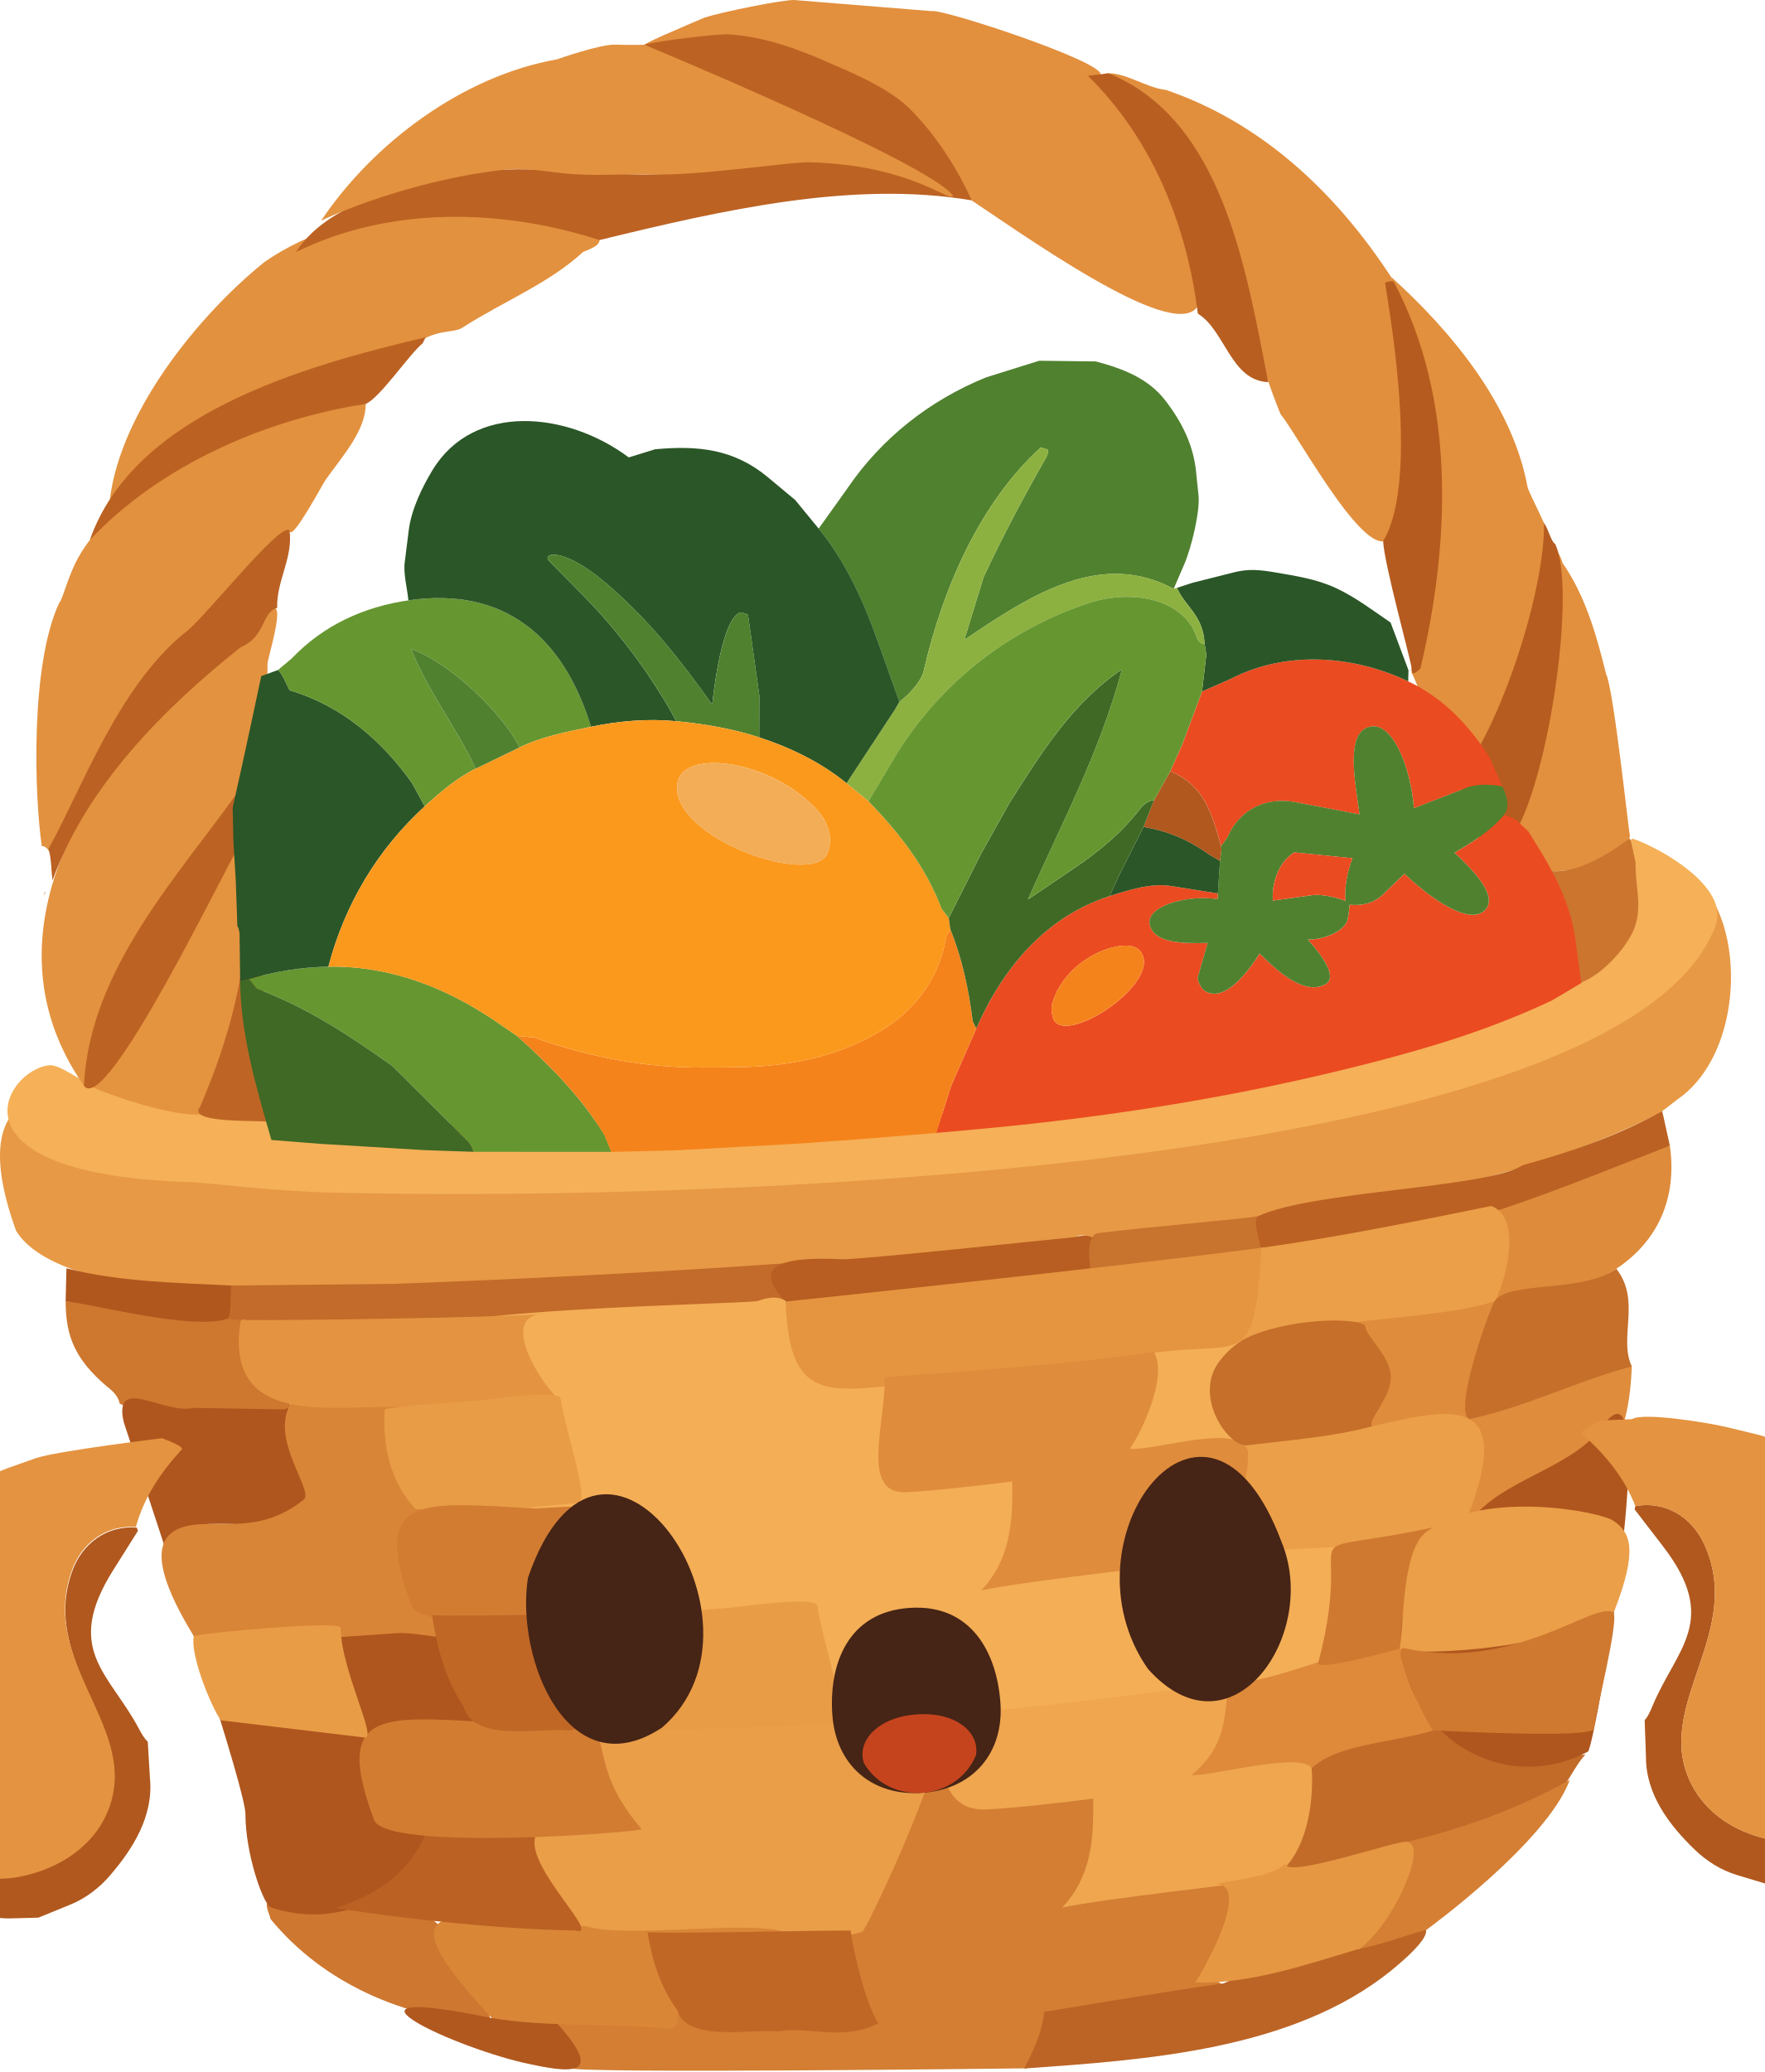
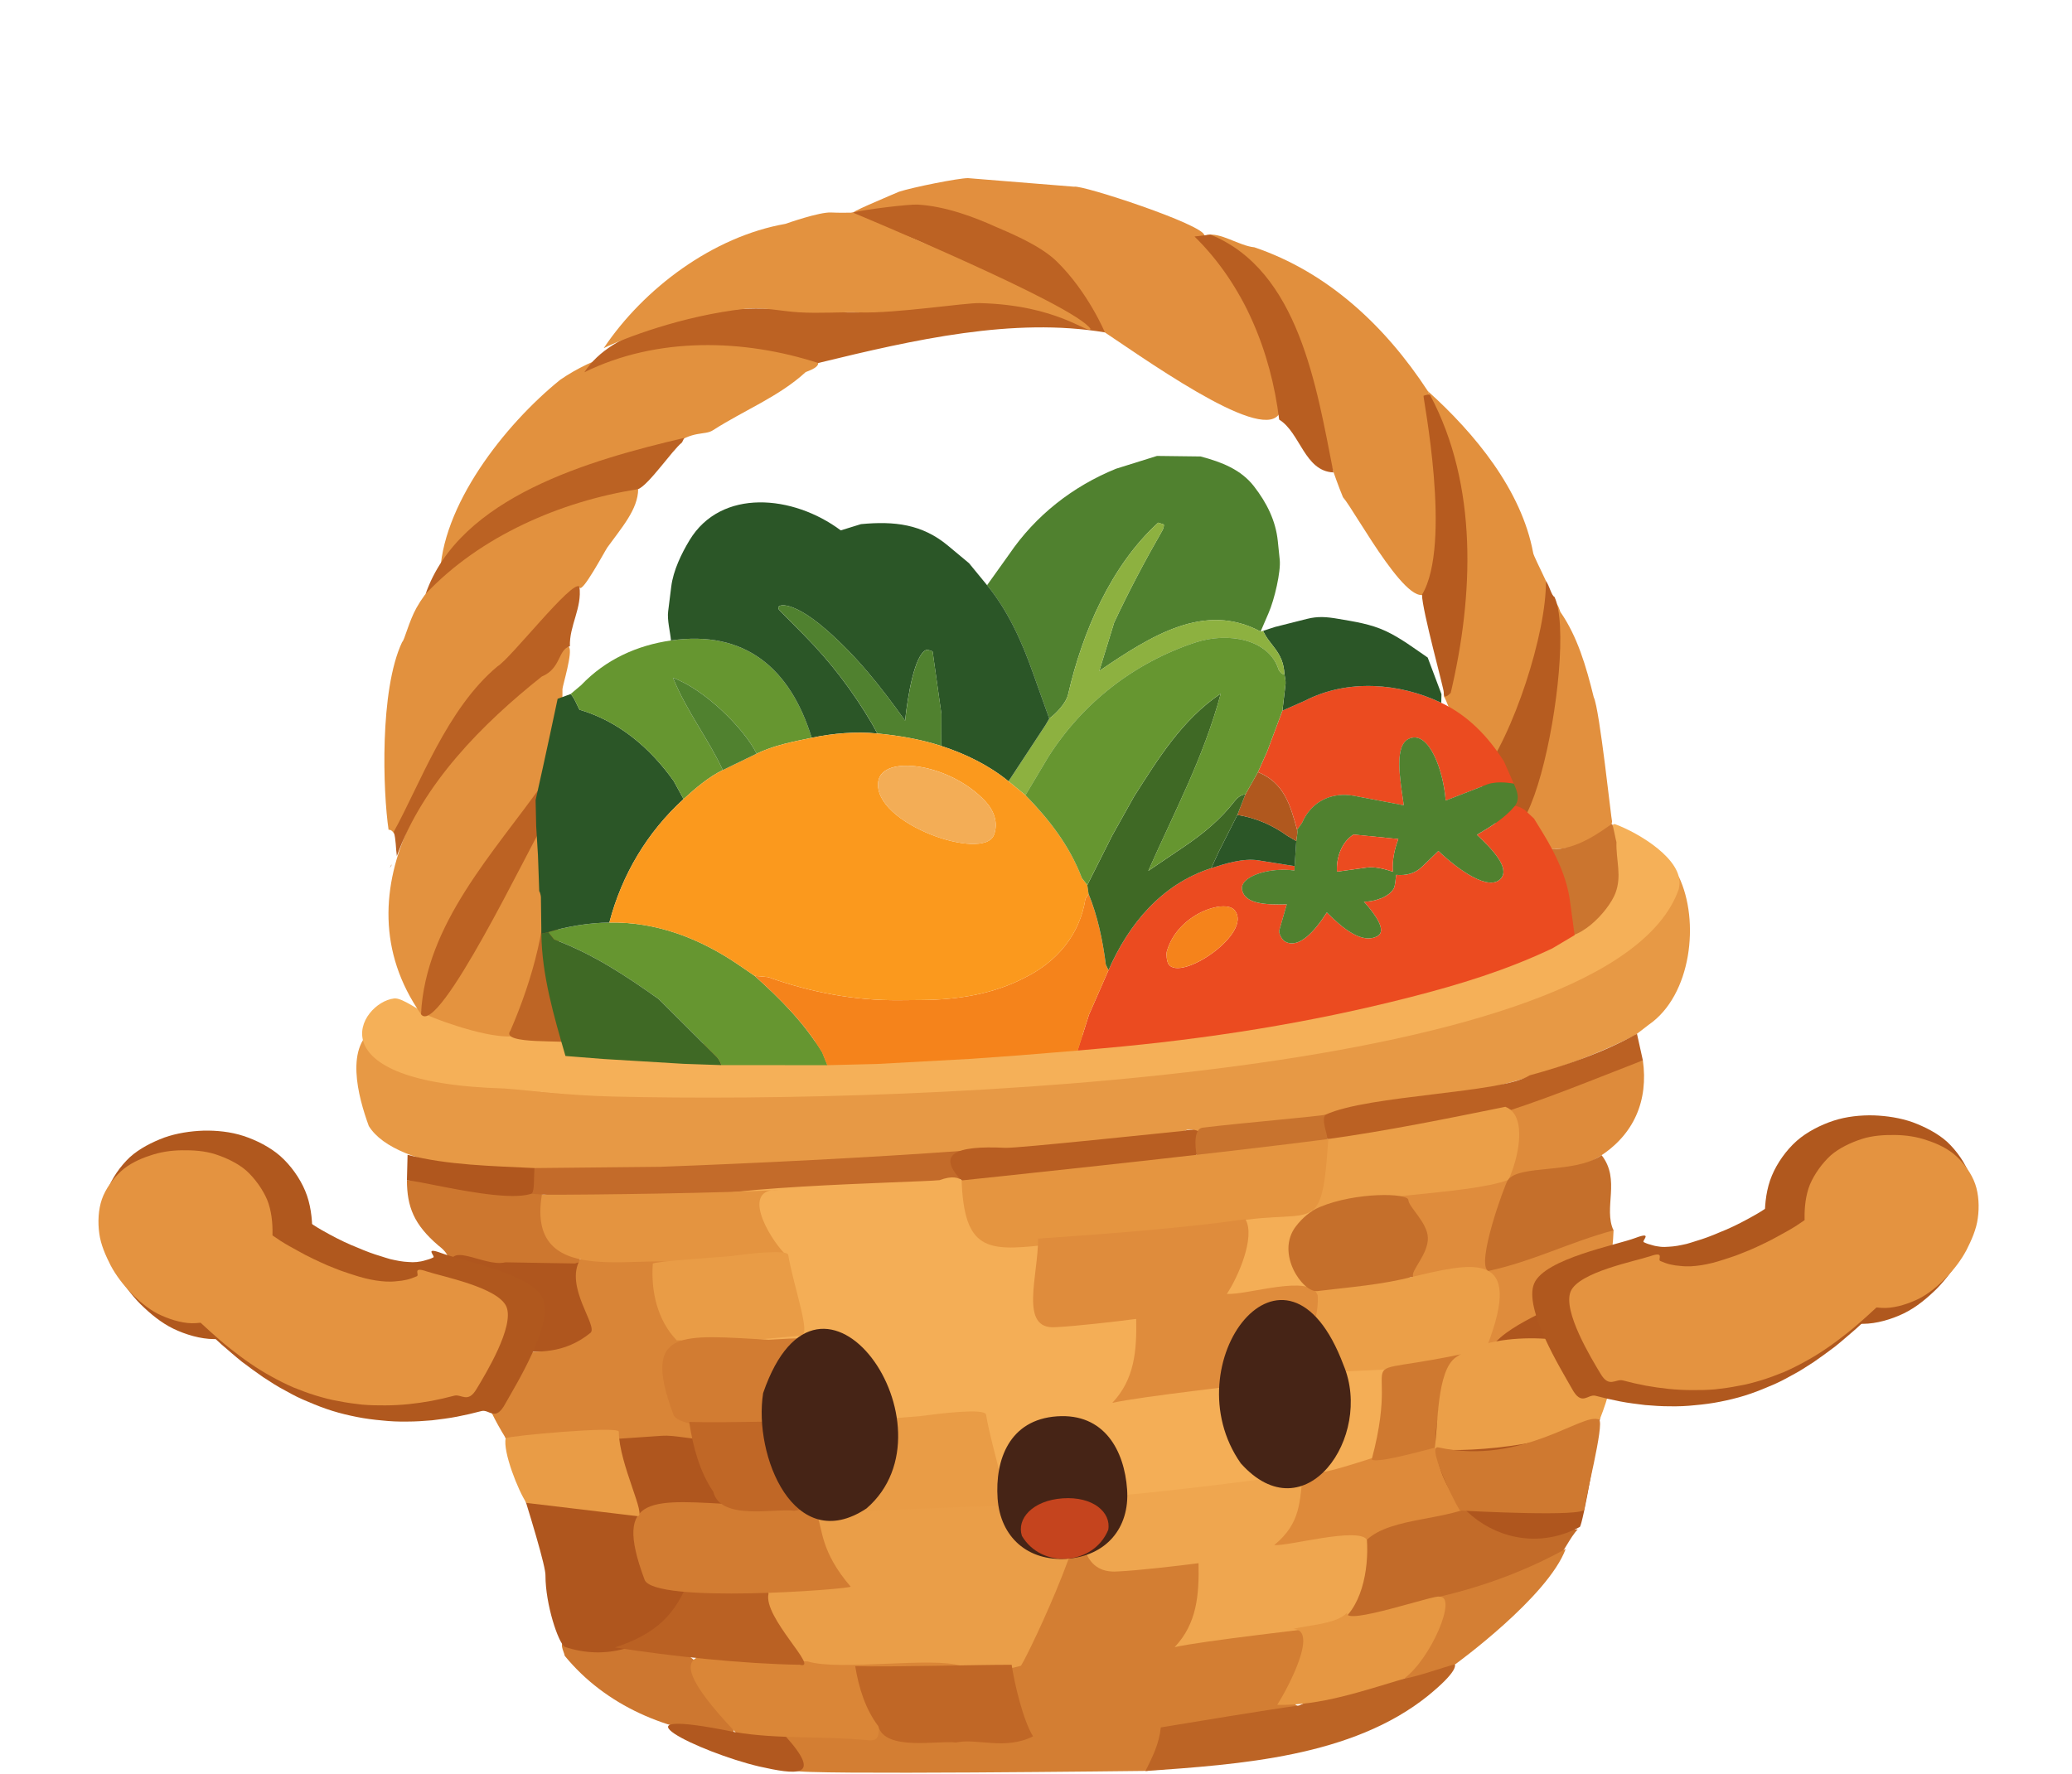
- <svg xmlns="http://www.w3.org/2000/svg" width="534" height="627" viewBox="0 0 534 627" fill="none">
+ <svg xmlns="http://www.w3.org/2000/svg" width="814" height="697" viewBox="-140 -70 814 697" fill="none">
  <g id="cesto">
    <g id="corpo">
      <path d="M519.51 274.461C527.873 291.803 524.535 321.143 507.693 332.701C507.693 332.701 502.015 337.133 502.043 336.969C448.676 363.778 386.763 368.094 330.057 375.547C329.626 372.89 324.216 373.389 324.274 376.4C296.382 377.59 264.873 386.021 238.65 382.443C194.088 387.728 26.303 407.208 4.885 372.477C0.751 361.14 -4.956 340.518 8.012 333.593C30.159 377.292 202.634 355.213 250.716 355.05C339.227 343.357 461.02 342.916 519.49 274.461" fill="#E79945" />
      <path d="M519.5 279.449C493.632 352.834 223.994 363.883 100.618 360.891C82.989 360.459 68.717 358.531 58.185 357.735C-17.895 355.587 1.317 323.877 14.841 322.352C18.352 321.959 25.229 328.021 28.874 328.404C33.957 328.941 41.448 330.083 49.217 331.464C65.187 334.303 99.103 340.422 118.631 340.298C172.44 339.952 267.598 337.727 290.828 336.902C331.87 330.764 381.593 324.433 423.978 313.019C442.528 307.389 465.433 298.786 478.544 290.575C496.03 283.535 489.977 252.19 494.581 253.897C503.847 257.331 521.428 267.815 519.701 278.298" fill="#F5B058" />
      <path d="M286.004 518.845C315.709 522.777 345.769 527.947 325.876 574.716L366.074 568.567C366.697 571.128 371.426 569.881 373.143 569.881C376.02 580.998 360.77 595.433 369.719 600.354L369.162 602.378L317.454 610.578L310.807 625.886C310.807 625.886 173.505 627.584 172.334 625.79C169.006 624.352 172.21 619.009 169.275 614.77C167.155 616.631 166.637 614.894 167.999 612.401C176.746 607.595 191.968 613.494 202.692 611.614C202.883 607.01 207.305 607.269 209.78 611.902C226.507 613.427 246.122 614.559 262.6 611.259C258.888 603.567 256.481 595.376 255.368 586.695C250.688 584.269 277.966 513.263 285.994 518.845H286.004Z" fill="#D37E33" />
      <path d="M479.83 530.987C476.722 534.172 474.42 539.965 471.466 542.756C457.999 548.943 440.562 558.908 425.484 557.431C427.584 560.97 392.326 566.265 391.501 567.282C388.278 567.138 386.705 566.418 389.247 563.685C404.047 513.329 385.602 538.344 436.955 520.043C456.225 520.225 444.235 533.001 479.83 530.978V530.987Z" fill="#C26B29" />
      <path d="M421.014 596.353C391.108 620.447 346.958 623.315 310.011 625.943C312.706 620.486 315.335 615.479 316.035 608.803C327.909 606.827 358.842 601.715 370.304 600.19C382.331 594.704 398.014 590.292 411.538 589.668C426.836 580.604 442.749 578.638 421.004 596.353H421.014Z" fill="#BC6425" />
      <path d="M73.685 399.487C78.577 403.899 87.871 424.933 87.871 424.933C89.665 436.482 36.508 426.458 36.173 424.607C35.914 423.197 35.089 421.634 32.288 419.495C22.601 411.237 19.896 404.225 19.867 393.799C35.501 393.54 72.793 398.672 73.685 399.487Z" fill="#CD772F" />
      <path d="M505.41 346.676C507.625 362.359 502.014 375.921 488.164 384.611C473.288 393.953 449.99 397.742 449.75 394.826C449.184 388.169 450.086 380.371 450.143 378.415C451.179 376.583 452.675 365.044 455.006 363.96C464.435 359.577 491.07 349.899 505.41 346.667V346.676Z" fill="#DE8B3B" />
      <path d="M101.558 577.391C111.869 577.516 126.17 574.849 133.585 583.367C133.095 594.896 152.202 607.777 147.492 612.419C122.324 610.578 98.01 600.372 81.877 580.7C81.474 578.619 79.21 575.482 82.529 574.504C85.483 575.128 101.223 573.142 101.558 577.391Z" fill="#CD7730" />
      <path d="M475.101 538.651C468.089 557.604 431.766 583.952 431.766 583.952C425.417 585.65 417.993 588.499 411.547 589.688C415.336 580.336 427.815 569.67 425.493 557.441C442.634 553.461 459.428 547.313 475.101 538.651Z" fill="#D47F34" />
      <path d="M69.964 389.004C84.677 410.029 29.497 394.5 19.867 393.8L20.117 383.796C35.808 387.892 53.62 388.189 69.954 389.004H69.964Z" fill="#B0571E" />
      <path d="M148.864 610.684C152.038 608.334 165.303 610.012 168.584 612.247C183.69 629.042 172.43 627.315 158.215 624.15C134.822 618.635 96.091 599.836 148.854 610.684H148.864Z" fill="#B1581F" />
      <path d="M238.66 382.194L239.878 383.882C237.461 391.498 245.029 388.055 247.446 391.834C250.141 395.891 238.919 395.824 237.595 393.359C213.031 397.08 183.317 400.754 158.177 397.963C132.088 402.787 68.516 399.516 68.909 399.037C70.002 397.685 69.666 394.088 69.954 389.004L119.408 388.505C155.894 387.163 202.519 384.851 238.65 382.185L238.66 382.194Z" fill="#C36B2A" />
      <path d="M505.41 346.676C465.557 362.1 424.774 380.419 381.449 377.638C379.137 374.597 376.298 370.089 380.778 368.017C397.611 360.229 450.134 359.606 460.934 352.566C475.417 348.614 489.891 343.588 503.099 336.241L505.41 346.676Z" fill="#BB6123" />
      <path d="M324.974 374.396C335.467 371.71 332.618 381.388 328.35 386.03C299.134 387.479 265.593 399.756 238.257 394.356C227.418 383.479 235.235 380.074 254.956 381.052C259.512 381.282 318.624 374.99 324.983 374.396H324.974Z" fill="#B85E22" />
      <path d="M380.777 368.008C378.878 369.888 381.641 375.988 381.449 377.628C380.183 388.534 342.574 381.398 330.124 384.179C330.124 384.179 328.053 373.677 332.474 373.13C346.986 371.327 378.811 368.641 380.768 368.008H380.777Z" fill="#C8732E" />
      <path d="M85.953 426.488C91.372 424.464 92.792 427.514 90.212 435.648C98.029 475.328 105.107 460.231 62.866 461.18C66.338 505.887 116.032 477.227 137.028 491.586C141.872 494.895 148.24 504.419 149.353 513.215C159.376 524.206 139.052 524.139 131.292 524.561C145.689 555.849 114.085 588.077 81.838 577.133C79.268 575.397 74.299 560.453 74.29 549.173C74.654 542.498 51.126 471.961 37.429 430.267C34.226 415.87 49.85 428.214 58.569 426.037L85.943 426.498L85.953 426.488Z" fill="#AF561E" />
      <path d="M229.116 393.751C248.319 386.721 234.977 416.052 250.093 418.095C292.411 417.606 361.326 397.55 401.965 396.293C406.972 386.165 406.713 454.341 403.797 502.27C403.27 511.123 274.436 522.009 227.15 523.026C220.388 522.163 169.956 516.801 148.25 489.974C123.37 459.233 127.523 406.393 130.698 403.583C126.487 396.312 220.158 394.711 229.116 393.751Z" fill="#F4AE56" />
      <path d="M282.656 518.528C293.312 518.193 264.797 578.84 261.104 584.547C260.826 584.988 199.996 599.183 175.969 584.345C153.007 570.159 155.703 527.727 168.047 523.746C191.009 516.332 263.281 519.814 282.656 518.528Z" fill="#EA9E48" />
      <path d="M371.953 509.032C376.03 515.996 370.802 528.005 366.467 534.45C374.792 534.901 394.302 526.47 396.997 535.035C397.802 546.746 394.992 562.899 384.451 568.701C373.852 570.255 333.453 574.629 321.473 577.257C330.268 567.963 331.103 556.626 330.853 544.272C323.142 545.298 306.846 547.168 299.173 547.514C284.718 548.607 284.085 533.548 283.989 518.988C309.733 517.185 346.689 512.658 371.953 509.032Z" fill="#EFA64F" />
      <path d="M177.37 582.887C190.079 586.753 226.392 580.835 237.806 584.691C239.974 588.412 198.913 586.014 198.28 586.695C199.546 593.285 201.627 599.749 205.32 605.379C204.706 608.756 206.874 614.28 201.387 613.868C184.66 612.142 165.189 613.504 148.874 610.664C109.241 568.51 144.759 581.813 177.37 582.878V582.887Z" fill="#DA8637" />
      <path d="M205.042 608.305C199.996 601.649 197.397 593.323 195.978 584.729C209.809 585.122 244.156 584.154 257.44 584.192C258.466 591.299 261.977 606.253 265.852 612.305C254.802 617.878 243.887 612.919 235.523 614.741C228.675 613.782 207.718 618.261 205.042 608.315V608.305Z" fill="#C06726" />
      <path d="M425.484 557.431C432.764 557.086 422.088 581.976 411.538 589.678C395.529 594.416 378.581 600.373 361.767 599.931C365.69 593.831 378.313 570.294 368.078 570.121C373.661 568.577 385.199 568.241 389.247 563.695C387.453 569.171 424.246 556.415 425.484 557.431Z" fill="#E69742" />
      <path d="M434.384 502.472C436.063 508.706 438.47 514.989 442.393 520.12C428.994 527.832 406.943 525.885 396.997 535.045C393.62 529.913 365.767 537.711 360.597 537.145C371.301 528.35 370.428 519.88 371.953 509.032C385.794 511.43 435.075 484.679 434.375 502.462L434.384 502.472Z" fill="#DE8A3A" />
      <path d="M132.29 427.639C130.045 437.201 128.798 451.138 134.822 459.032C137.316 460.902 150.178 487.413 150.178 487.413C148.413 501.292 129.355 493.542 120.185 494.194C103.323 495.393 60.737 498.511 58.684 495.154C40.518 465.516 51.059 461.247 62.876 461.171C71.575 461.113 81.445 462.235 91.938 453.785C95.17 451.186 81.656 435.763 87.881 424.924C88.399 424.013 138.045 421.308 132.299 427.639H132.29Z" fill="#D98537" />
      <path d="M165.898 397.588C151.108 396.898 161.448 415.352 168.076 422.44C156.345 425.95 142.466 421.538 132.29 427.638C117.068 420.215 66.223 439.436 72.88 399.487C94.019 399.526 145.555 398.806 165.908 397.588H165.898Z" fill="#E49440" />
      <path d="M443.823 425.557C457.241 425.461 493.027 408.206 493.891 413.683C492.461 449.718 475.619 451.138 445.751 460.883C439.411 455.905 455.563 434.871 440.331 428.962C386.015 442.486 438.758 419.591 409.034 402.749C401.188 395.21 455.448 389.464 453.846 394.279C453.846 394.279 451.486 419.438 443.823 425.567V425.557Z" fill="#DF8C3C" />
      <path d="M451.39 364.929C460.474 368.401 456.273 386.002 452.58 393.646C436.054 399.794 390.312 399.228 377.497 406.767C367.887 405.185 377.986 379.364 381.833 377.58C404.872 374.386 428.38 369.6 451.39 364.929Z" fill="#EB9F48" />
      <path d="M161.927 556.251C159.635 565.459 182.386 586.378 174.195 584.182C152.096 583.846 123.513 580.844 101.568 577.382C117.356 572.193 125.537 564.778 131.014 549.777C139.474 552.405 160.163 546.871 161.937 556.251H161.927Z" fill="#BA6123" />
      <path d="M381.842 377.581C378.984 419.716 376.586 402.394 336.321 411.698C328.475 412.494 275.846 419.333 269.334 419.352C247.733 421.702 238.784 421.078 237.777 393.857C237.777 393.857 334.94 383.748 381.842 377.581Z" fill="#E59540" />
      <path d="M212.782 519.986C212.782 519.986 148.653 526.058 147.569 520.466C141.181 513.32 134.131 498.117 138.889 490.665L180.621 487.576C191.623 484.689 238.478 519.603 212.782 519.986Z" fill="#F2AA54" />
      <path d="M174.732 454.821L141.239 457.909C141.239 457.909 141.574 457.928 139.263 456.854L125.854 456.701C118.286 448.817 115.687 437.594 116.454 426.574C116.943 425.624 143.665 423.965 146.178 423.687C153.602 422.708 169.265 420.809 169.658 423.14C171.807 435.782 178.799 454.715 174.742 454.83L174.732 454.821Z" fill="#E99C46" />
      <path d="M150.696 521.291C197.521 518.221 170.56 526.058 194.193 553.489C193.282 554.554 116.809 560.328 113.231 550.765C100.378 516.361 116.435 519.478 150.696 521.291Z" fill="#D27C32" />
      <path d="M444.11 459.243C422.884 472.124 383.712 465.928 360.597 472.335C377.152 453.766 373.257 437.816 375.147 437.365C380.537 436.885 409.12 431.197 414.002 431.917C437.924 426.363 459.265 420.416 444.11 459.253V459.243Z" fill="#EB9F48" />
      <path d="M455.822 457.008C438.758 465.046 431.872 484.066 434.385 502.472C433.991 501.014 432.86 499.729 433.445 496.573C430.375 496.669 401.198 505.752 398.896 503.479C412.727 451.8 379.387 476.863 455.822 457.008Z" fill="#CF7930" />
      <path d="M410.482 427.418L410.693 421.5C410.789 423.159 412.842 425.768 410.482 427.418Z" fill="#EB9F48" />
      <path d="M425.522 484.584C416.372 517.789 450.594 546.036 480.645 530.028C482.908 527.899 504.173 404.676 484.894 431.744C476.559 443.455 457.443 447.129 447.487 457.459C431.651 473.879 423.019 484.852 425.522 484.584Z" fill="#AF561E" />
      <path d="M493.881 413.472C476.703 418.076 462.239 425.663 444.715 429.432C439.612 427.063 451.141 395.449 452.359 393.732C456.762 387.479 478.784 391.373 489.2 383.939C496.787 393.598 489.795 404.734 493.881 413.481V413.472Z" fill="#C56F2B" />
      <path d="M349.269 409.108C353.346 416.071 346.305 432.012 341.97 438.458C350.296 438.909 374.984 430.459 377.67 439.024C378.475 450.735 370.495 466.907 359.954 472.709C349.356 474.263 308.956 478.637 296.976 481.265C305.772 471.971 306.606 460.634 306.357 448.28C298.645 449.306 282.349 451.176 274.676 451.522C260.221 452.615 267.904 431.293 267.818 416.733C293.562 414.93 324.015 412.743 349.269 409.117V409.108Z" fill="#DF8C3C" />
      <g>
        <path d="M488.529 487.663C467.303 500.544 423.373 500.88 423.661 498.904C424.975 490.157 424.39 468.758 431.871 463.415C449.769 450.62 484.126 457.497 488.116 460.068C493.66 463.646 495.78 469.074 488.529 487.663Z" fill="#EB9F48" />
        <path d="M433.905 523.621C436.974 523.717 482.62 526.249 482.496 523.027C482.39 520.331 490.495 489.13 488.183 487.874C482.179 484.603 458.152 506.03 425.023 498.76C419.729 497.599 434.49 526.767 433.905 523.621Z" fill="#CF7930" />
        <path d="M66.827 520.581C63.595 515.91 57.466 500.333 58.674 495.153C59.307 494.3 103.074 490.214 103.093 492.573C103.208 505.397 114.382 526.316 110.354 525.779" fill="#E99C46" />
        <path d="M415.153 431.648C403.241 434.842 390.206 435.801 377.497 437.346C371.876 438.027 360.875 422.507 369.152 411.832C371.665 408.59 374.763 405.885 378.494 404.312C392.661 398.366 413.158 398.778 413.273 401.54C413.389 404.303 420.784 410.393 420.947 416.398C421.119 422.901 414.098 429.375 415.163 431.648H415.153Z" fill="#C56F2B" />
        <path d="M162.052 456.471C208.878 453.402 181.916 461.238 205.55 488.67C204.638 489.734 128.165 495.509 124.587 485.946C111.735 451.541 127.791 454.658 162.052 456.471Z" fill="#D27C32" />
        <path d="M140.231 516.197C134.956 508.457 132.251 498.77 130.764 488.766C145.209 489.226 181.081 488.094 194.96 488.142C196.025 496.41 199.699 513.809 203.746 520.849C192.208 527.333 180.813 521.559 172.065 523.679C164.91 522.557 143.022 527.774 140.231 516.197Z" fill="#C06726" />
        <path d="M253.028 521.626L198.528 523.746C190.088 514.855 187.191 502.203 188.054 489.773C188.601 488.708 218.393 486.838 221.193 486.512C229.461 485.409 246.927 483.27 247.369 485.888C249.766 500.141 257.564 521.502 253.037 521.626H253.028Z" fill="#E99C46" />
      </g>
    </g>
    <g id="rosto">
      <g id="boca" transform="translate(277.0 512.0) rotate(-4.0) scale(1.7)">
        <path d="M0-15C11-15 15-6 15 3C15 12 9 18 0 18C-9 18-15 12-15 3C-15-6-11-15 0-15Z" fill="#462416" />
        <path d="M0 4C7 4 11 8 10 12C8 16 4 18 0 18C-4 18-8 16-10 12C-11 8-7 4 0 4Z" fill="#C5441E" />
      </g>
      <g id="olho-esq" transform="translate(185.0 490.0) scale(1.25) translate(-185.0 -490.0)">
        <path d="M197.339 516.197C174.655 531.275 161.726 499.604 164.843 479.932C182.866 427.571 226.891 490.626 197.339 516.197Z" fill="#462416" />
      </g>
      <g id="olho-dir" transform="translate(364.0 477.0) scale(1.25) translate(-364.0 -477.0)">
        <path d="M383.07 468.595C392.45 491.02 370.917 521.904 350.775 499.441C328.839 468.201 365.009 420.378 383.07 468.595Z" fill="#462416" />
      </g>
    </g>
    <g id="alca">
      <path d="M333.146 22.521C340.474 32.151 369.421 83.686 362.285 93.009C354.362 103.368 308.927 70.421 289.092 57.29C263.646 37.474 196.371 15.001 195.325 13.562C194.193 13.812 197.099 12.316 201.109 10.551C206.432 8.201 213.204 5.333 213.204 5.333C218.527 3.606 236.434 0 240.271 0L281.975 3.367C284.968 2.523 333.127 18.329 333.146 22.511V22.521Z" fill="#E28F3E" />
      <path d="M180.161 70.805C183.633 73.442 179.317 75.15 176.516 76.214C166.08 85.835 152.249 91.244 140.039 99.1C136.788 101.191 132.069 98.965 124.137 105.277C88.082 110.485 54.761 132.545 32.864 156.927C33.065 129.054 58.204 96.903 80.092 79.236C106.651 60.906 148.058 59.429 180.161 70.805Z" fill="#E2913E" />
      <path d="M420.937 83.686C422.683 86.065 428.783 139.816 421.445 161.32C415.71 174.585 392.604 131.107 387.597 125.38C373.133 90.314 370.399 44.687 333.98 22.396C339.304 21.044 346.852 26.636 352.799 27.182C381.516 36.937 404.056 57.875 420.937 83.686Z" fill="#E18F3D" />
      <path d="M110.708 122.225C110.66 130.176 104.119 137.447 98.604 145.12C97.702 146.377 88.542 163.584 87.679 160.773C87.65 160.697 81.176 167.727 77.522 171.717C70.098 179.813 61.744 188.579 54.147 195.984C36.892 213.815 25.066 235.06 17.632 258.617C15.273 260.66 15.196 255.979 12.654 256.046C10.458 241.285 9.038 201.202 17.987 182.287C18.869 181.741 20.596 174.25 23.646 168.802C27.483 161.944 32.969 156.62 36.46 153.455C56.9 134.915 89.281 118.571 110.708 122.215V122.225Z" fill="#E2913E" />
      <path d="M294.06 60.618C258.13 54.585 219.16 63.448 181.446 72.646C152.278 63.218 118.247 62.163 89.569 76.281C100.618 59.17 128.645 54.902 148.058 51.622C178.194 48.782 217.376 62.815 240.587 35.796C225.078 24.9 208.005 18.502 188.985 15.989C190.769 14.08 193.052 14.071 195.037 13.534C199.507 12.325 217.155 10.205 220.493 10.397C231.322 11.021 242.573 15.222 251.1 19.087C254.553 20.651 268.182 25.907 275.136 32.717C287.49 44.812 294.051 60.599 294.051 60.599L294.06 60.618Z" fill="#BC6223" />
      <path d="M441.636 235.463C438.183 233.228 428.495 204.866 427.248 203.715C434.087 163.104 435.142 122.628 420.927 83.686C439.41 100.337 457.721 122.561 462.296 147.163C462.315 148.046 465.212 153.657 467.331 158.289C468.051 159.853 468.674 181.587 463.485 201.039C459.025 217.757 448.964 232.902 441.645 235.463H441.636Z" fill="#E2903D" />
      <path d="M493.315 252.814C491.665 267 449.021 266.156 450.661 256.89C461.49 243.683 465.154 146.165 472.981 170.422C479.676 180.072 483.1 191.706 486.121 204.002C488.404 208.462 493.056 252.689 493.315 252.814Z" fill="#E2903E" />
      <path d="M335.505 22.185C370.274 36.304 377.228 82.142 383.847 115.645C372.481 115.175 370.821 99.982 362.534 94.889C359.273 68.167 348.694 41.982 329.28 22.943L335.515 22.185H335.505Z" fill="#B85E21" />
      <path d="M470.65 164.504C480.606 184.695 456.426 306.162 441.626 235.463C454.498 219.186 467.638 178.489 467.312 158.289C468.549 159.776 469.557 164.159 470.64 164.504H470.65Z" fill="#B65C20" />
      <path d="M80.965 200.808C81.56 253.456 35.204 273.522 25.401 328.548C-8.783 279.545 31.952 224.183 72.745 192.703C73.656 191.994 81.579 182.182 83.497 184.234C85.185 186.037 80.955 199.629 80.965 200.808Z" fill="#E3923F" />
      <path d="M74.951 255.547C77.781 262.233 74.107 307.975 64.017 336.596C56.42 339.732 32.979 331.253 28.221 329.047C41.793 303.85 71.335 253.581 74.145 254.233C74.289 254.272 74.778 255.145 74.951 255.547Z" fill="#E4933F" />
      <path d="M72.774 255.317C68.544 261.628 32.144 338.025 25.392 328.558C27.195 292.897 54.099 265.072 73.618 237.419C76.255 239.836 76.85 253.427 73.148 254.866C73.119 254.876 73.004 254.962 72.774 255.317Z" fill="#BC6223" />
      <path d="M84.734 339.991C83.804 338.37 56.027 340.806 60.535 334.984C69.139 315.053 76.044 291.189 74.241 269.042C78.644 264.649 80.044 324.146 84.734 339.981V339.991Z" fill="#BE6525" />
      <path d="M495.032 260.947C494.849 268.247 497.238 274.184 494.6 281.042C491.962 287.9 479.724 301.587 470.247 297.539C460.349 293.309 450.891 270.203 450.613 260.314C454.085 258.578 464.214 264.621 473 263.518C483.33 262.213 493.497 253.044 493.324 253.869C493.622 253.725 494.888 260.784 495.041 260.947H495.032Z" fill="#CB752F" />
      <path d="M127.935 103.867C123.887 107.157 115.082 120.316 110.708 122.225C80.39 126.915 48.517 140.717 27.185 163.42C40.537 125.179 92.024 110.725 128.827 102.073L127.935 103.867Z" fill="#BB6223" />
      <path d="M419.249 85.528C419.872 85.269 421.599 84.818 421.819 85.221C440.734 120.786 438.94 164.044 429.924 202.285C427.497 204.76 427.143 203.561 427.2 202.094C427.258 200.626 418.702 169.876 418.645 163.708C430.576 143.873 418.884 85.681 419.249 85.528Z" fill="#B65B1F" />
      <path d="M87.631 160.495C88.753 168.859 83.631 175.784 83.89 183.956C79.085 185.28 80.524 192.646 72.841 195.85C49.457 214.428 26.12 238.014 15.905 266.395C15.435 263.221 15.608 259.998 14.687 256.861C25.008 238.215 35.52 208.472 55.451 191.85C60.631 188.771 84.763 157.723 87.621 160.495H87.631Z" fill="#BA6123" />
      <path d="M195.047 13.543C195.047 13.543 282.311 49.752 288.44 59.266C287.375 61.405 275.625 49.867 244.865 49.109C239.12 48.965 211.995 53.204 197.761 52.773C190.213 52.543 182.319 53.224 173.85 52.725C167.03 52.322 159.712 50.576 152.892 51.325C127.906 54.058 104.608 63.132 97.175 66.805C112.943 43.277 140.126 22.953 168.574 17.965C168.574 17.965 181.974 13.188 186.625 13.505C189.091 13.668 195.047 13.553 195.047 13.553V13.543Z" fill="#E3923F" />
    </g>
    <g id="frutas">
      <g>
        <path d="M156.47 313.471C166.416 322.391 175.845 331.781 182.99 343.559L185.014 348.566L143.329 348.547C143.368 348.029 142.322 346.063 141.708 345.449L118.756 322.573C105.548 313.212 92.859 304.81 77.704 299.189L75.383 296.283C82.941 294.01 91.382 292.657 99.39 292.513C117.749 292.187 134.812 298.642 150.245 309.203L156.479 313.471H156.47Z" fill="#669630" />
        <path d="M75.373 296.283L77.695 299.189C92.849 304.81 105.539 313.212 118.746 322.573L141.699 345.449C142.313 346.063 143.358 348.039 143.32 348.547L128.559 348.039L96.935 346.13L82.145 344.96C77.57 329.134 72.889 313.327 72.678 296.935L75.364 296.273L75.373 296.283Z" fill="#3F6925" />
      </g>
      <path d="M84.15 202.737C85.416 203.83 86.605 206.871 87.641 208.885C103.083 213.402 115.399 223.867 124.674 236.921L128.539 243.999C114.315 256.986 104.349 273.58 99.381 292.513C91.372 292.657 82.931 294 75.373 296.283L72.688 296.945L72.505 282.509C72.505 281.991 72.064 280.217 71.844 280.255L71.345 266.117L70.645 254.675L70.415 244.441C73.935 228.96 79.076 204.588 79.076 204.588L84.159 202.737H84.15Z" fill="#2B5627" />
      <path d="M178.885 219.915C171.567 221.44 163.989 222.888 157.247 226.159C152.364 216.232 136.673 200.77 124.395 196.368C129.863 209.748 138.255 220.27 143.962 232.595C138.342 235.319 133.124 239.817 128.539 243.999L124.674 236.921C115.399 223.867 103.083 213.402 87.641 208.885C86.595 206.87 85.415 203.83 84.149 202.736L88.302 199.245C97.961 189.116 110.296 183.582 123.609 181.673C152.71 177.511 170.492 192.646 178.885 219.915Z" fill="#669630" />
      <g id="tomate">
        <path d="M462.641 251.663L466.056 257.226C471.207 265.638 475.571 274.759 476.808 284.265L478.602 297.472L469.854 302.671C451.813 311.246 433.493 316.866 413.964 321.864C374.14 332.05 334.297 338.284 293.38 341.929L283.366 342.821L287.807 328.769L295.49 311.226C303.47 293.003 316.409 277.426 335.841 271.153C341.222 269.417 348.387 267.125 354.43 268.103L368.606 270.357L368.539 272.074C358.343 270.673 346.91 274.539 347.975 279.709C349.116 285.253 357.298 285.598 365.527 285.358L362.582 295.602C362.266 296.715 363.695 299.275 364.673 299.88C370.093 303.208 376.548 295.938 381.257 288.543C387.636 294.959 395.175 301.079 401.121 297.875C404.872 295.861 400.565 289.578 395.827 284.332C399.865 284.38 405.84 282.5 407.605 279.037C408.114 278.04 408.372 274.827 408.478 273.791C412.363 274.136 415.844 273.311 418.587 270.664L425.091 264.391C432.821 271.757 445.022 280.476 449.626 275.239C453.242 271.124 446.441 263.873 440.216 258.041C445.827 254.752 451.295 251.327 455.083 246.733C456.215 246.666 458.421 247.731 459.236 248.488L462.651 251.673L462.641 251.663ZM345.02 287.67C341.232 283.104 322.586 289.041 318.404 303.86C318.078 305.021 318.404 307.774 319.018 308.781C323.574 316.166 352.483 296.667 345.02 287.679V287.67Z" fill="#EB4B20" />
        <path d="M426.203 206.17C436.773 211.196 444.552 219.349 450.834 229.18L454.709 237.976C451.525 237.391 447.132 237.141 444.005 238.359L427.949 244.604C427.105 232.998 421.513 217.287 413.888 220.145C407.452 222.553 410.051 236.173 411.499 246.455L392.134 242.772C383.175 241.064 375.205 244.901 371.512 253.38L369.594 256.075C366.937 246.503 364.606 237.669 354.209 233.391L357.854 225.219L363.82 209.249L372.596 205.374C389.381 196.732 409.686 198.315 426.213 206.17H426.203Z" fill="#EB4B20" />
        <path d="M420.88 188.388L426.289 202.784L426.213 206.17C409.686 198.315 389.381 196.732 372.596 205.374L363.82 209.249L365.047 198.698C365.153 197.806 364.75 195.668 364.587 194.814C364.184 186.095 358.688 183.611 356.223 177.885L360.961 176.35L373.43 173.204C377.766 172.111 381.142 172.389 385.717 173.175C392.105 174.278 398.388 175.17 404.44 178C410.319 180.753 415.528 184.743 420.889 188.397L420.88 188.388Z" fill="#2B5627" />
        <path d="M454.709 237.966C455.822 240.479 457.366 243.942 455.074 246.723C451.285 251.318 445.808 254.742 440.207 258.032C446.432 263.863 453.232 271.115 449.616 275.229C445.012 280.466 432.812 271.757 425.081 264.381L418.578 270.654C415.835 273.302 412.353 274.126 408.468 273.781C408.363 274.817 408.104 278.03 407.595 279.028C405.821 282.481 399.846 284.37 395.817 284.322C400.555 289.578 404.862 295.851 401.112 297.865C395.165 301.069 387.616 294.959 381.248 288.533C376.548 295.928 370.083 303.198 364.664 299.87C363.685 299.266 362.256 296.714 362.573 295.592L365.517 285.348C357.297 285.588 349.116 285.243 347.965 279.699C346.9 274.529 358.324 270.664 368.529 272.064L368.596 270.347L369.249 260.487C369.316 259.413 369.901 257.226 369.584 256.056L371.503 253.361C375.186 244.882 383.166 241.045 392.124 242.752L411.49 246.436C410.041 236.153 407.442 222.534 413.878 220.126C421.513 217.268 427.095 232.979 427.939 244.584L443.995 238.34C447.122 237.122 451.515 237.372 454.7 237.957L454.709 237.966ZM407.202 272.573C406.828 268.496 407.816 263.547 409.351 259.71L391.75 257.945C386.964 260.88 384.902 267.192 385.228 272.534L396.997 270.904C400.009 270.482 404.191 271.47 407.193 272.582L407.202 272.573Z" fill="#50812F" />
        <path d="M346.114 250.224C353.403 251.375 359.974 254.253 365.844 258.502L369.258 260.497L368.606 270.357L354.43 268.103C348.387 267.124 341.222 269.417 335.841 271.153L338.795 264.727L346.123 250.224H346.114Z" fill="#2B5627" />
        <path d="M345.02 287.67C352.473 296.657 323.564 316.157 319.018 308.771C318.394 307.764 318.078 305.011 318.404 303.851C322.586 289.032 341.232 283.095 345.02 287.66V287.67Z" fill="#F5831B" />
        <path d="M369.584 256.075C369.91 257.245 369.325 259.432 369.248 260.506L365.834 258.511C359.964 254.272 353.384 251.385 346.104 250.234L349.231 242.206L354.19 233.401C364.587 237.678 366.918 246.503 369.574 256.085L369.584 256.075Z" fill="#B0581E" />
        <path d="M407.202 272.572C404.2 271.469 400.018 270.482 397.006 270.894L385.238 272.525C384.912 267.182 386.974 260.88 391.76 257.936L409.36 259.701C407.826 263.528 406.838 268.486 407.212 272.563L407.202 272.572Z" fill="#EB4B20" />
      </g>
      <g>
        <path d="M355.225 178.182C333.328 166.432 312.428 179.64 291.864 193.644L297.705 174.633C303.594 162.068 309.886 150.213 316.802 138.157C316.965 137.725 317.512 136.19 317.109 136.066L314.999 135.385C296.506 152.218 285.274 178.23 279.615 202.871C278.791 206.487 274.685 210.534 272.201 212.386L265.804 194.459C261.42 181.971 255.876 169.847 247.771 159.968L256.471 147.787C266.811 132.594 281.371 121.122 298.463 114.187L314.538 109.161L331.659 109.372C340.032 111.578 347.562 114.561 352.626 121.093C357.69 127.615 361.182 134.646 361.997 142.636L362.755 149.993C363.225 154.549 360.721 165.569 358.324 171.008L355.225 178.201V178.182Z" fill="#50812F" />
        <path d="M355.225 178.182L356.213 177.875C358.678 183.611 364.165 186.085 364.577 194.804C363.896 195.389 362.515 193.778 362.285 193.049C358.621 181.414 342.795 178.115 329.501 182.517C305.532 190.45 285.418 206.18 271.904 227.348L262.868 242.484L256.212 237.017L270.791 214.831L272.211 212.376C274.695 210.525 278.79 206.477 279.625 202.861C285.284 178.22 296.516 152.199 315.008 135.375L317.118 136.056C317.521 136.19 316.974 137.725 316.811 138.147C309.896 150.213 303.604 162.059 297.715 174.624L291.873 193.634C312.438 179.621 333.337 166.413 355.235 178.172L355.225 178.182Z" fill="#8DB140" />
        <path d="M247.781 159.958C255.886 169.838 261.43 181.961 265.813 194.449L272.211 212.376L270.791 214.831L256.212 237.017C248.549 230.725 239.274 226.217 229.788 223.128L229.826 210.515L226.383 185.99C225.663 185.702 224.33 185.194 223.822 185.414C219.256 187.457 216.628 203.341 215.563 213.191C205.828 199.562 196.476 187.755 184.295 177.194C170.138 164.917 163.971 167.478 166.177 169.742L168.431 172.053L175.595 179.276C186.232 189.989 195.018 201.547 202.653 214.534L204.658 218.227C196.064 217.402 187.288 218.16 178.876 219.905C170.483 192.637 152.7 177.501 123.6 181.664C123.293 178.201 122.056 173.693 122.487 170.25L123.705 160.505C124.501 154.165 127.715 147.528 130.889 142.281C143.272 121.794 171.577 124.422 190.299 138.416L198.251 135.96C211.334 134.723 222.22 135.931 232.377 144.391L240.684 151.307L247.772 159.949L247.781 159.958Z" fill="#2B5627" />
        <path d="M229.797 223.128C221.769 220.51 213.079 219.032 204.677 218.227L202.672 214.534C195.037 201.547 186.242 189.999 175.614 179.276L168.45 172.053L166.196 169.742C163.99 167.478 170.157 164.917 184.314 177.194C196.495 187.754 205.847 199.571 215.582 213.191C216.647 203.341 219.275 187.457 223.841 185.414C224.349 185.184 225.682 185.692 226.402 185.99L229.845 210.515L229.807 223.128H229.797Z" fill="#50812F" />
      </g>
      <g id="laranja">
        <path d="M295.48 311.236L287.797 328.779L283.356 342.83L260.557 344.701L241.614 346.072L204.572 348.096L185.014 348.576L182.991 343.569C175.845 331.781 166.416 322.4 156.47 313.48L161.755 313.969C178.492 319.955 195.584 323.197 213.281 323.043L222.258 322.966C236.32 322.842 250.179 320.636 262.552 314.2C275.29 307.888 284.172 297.328 286.416 283.219L287.653 281.281C291.164 289.828 293.207 299.438 294.435 309.107L295.48 311.245V311.236Z" fill="#F5831B" />
        <path d="M204.677 218.236C213.079 219.042 221.779 220.519 229.797 223.138C239.274 226.226 248.558 230.734 256.222 237.026L262.878 242.493C272.134 251.998 280.172 262.242 285.054 275.085L287.164 277.819L287.663 281.281L286.426 283.219C284.181 297.328 275.299 307.888 262.562 314.2C250.189 320.635 236.329 322.851 222.268 322.966L213.29 323.043C195.584 323.196 178.492 319.945 161.764 313.969L156.479 313.48L150.245 309.212C134.812 298.652 117.749 292.197 99.391 292.523C104.359 273.589 114.325 256.996 128.549 244.009C133.124 239.827 138.351 235.328 143.972 232.604L157.256 226.168C163.999 222.898 171.586 221.449 178.895 219.924C187.316 218.169 196.083 217.421 204.677 218.246V218.236ZM250.457 258.127C252.328 253.284 250.419 248.411 247.052 244.814C233.03 229.823 206.442 226.408 205.013 237.17C202.807 253.706 246.391 268.678 250.457 258.118V258.127Z" fill="#FB991D" />
        <path d="M250.458 258.128C246.381 268.688 202.807 253.715 205.013 237.18C206.442 226.418 233.03 229.833 247.053 244.824C250.419 248.421 252.328 253.293 250.458 258.137V258.128Z" fill="#F3AD56" />
      </g>
      <path d="M157.247 226.159L143.962 232.595C138.265 220.279 129.873 209.757 124.396 196.367C136.663 200.77 152.355 216.232 157.247 226.159Z" fill="#50812F" />
      <g>
        <path d="M349.241 242.196L346.114 250.224L338.786 264.726L335.832 271.153C316.399 277.426 303.46 293.012 295.48 311.226L294.435 309.087C293.207 299.419 291.164 289.808 287.653 281.262L287.155 277.8L296.995 258.243L305.57 242.915C314.922 228.269 324.322 212.836 339.591 202.544C332.753 227.972 321.368 248.977 311.124 272.208L325.271 262.626C332.676 257.609 339.448 252.046 344.953 244.92C346.066 243.481 347.591 242.177 349.25 242.196H349.241Z" fill="#3F6925" />
        <path d="M364.577 194.804C364.74 195.658 365.143 197.797 365.038 198.689L363.81 209.239L357.844 225.209L354.199 233.381L349.24 242.186C347.581 242.167 346.056 243.471 344.943 244.91C339.448 252.037 332.676 257.6 325.262 262.616L311.114 272.198C321.358 248.977 332.743 227.962 339.582 202.535C324.303 212.826 314.912 228.259 305.561 242.906L296.986 258.233L287.145 277.79L285.035 275.056C280.153 262.213 272.115 251.97 262.859 242.464L271.894 227.329C285.409 206.16 305.522 190.44 329.492 182.498C342.785 178.096 358.611 181.385 362.275 193.03C362.506 193.759 363.877 195.37 364.568 194.785L364.577 194.804Z" fill="#669630" />
      </g>
      <path d="M13.23 270.961C13.268 270.577 13.642 269.896 13.949 269.704L13.23 270.961Z" fill="#BC6425" />
    </g>
-     <g id="braco-esq" transform="translate(46 452)" data-pivo="46 452">
-       <g transform="rotate(45)" class="giro">
-         <g transform="scale(1 1) translate(-46 -452)">
-           <g>
-             <path d="M72.343 577.132L77.033 581.506C87.564 582.762 98.902 581.257 106.68 573.065L112.406 567.032L116.483 557.326C118.468 552.607 119.063 547.427 118.708 542.698C117.931 532.081 115.284 520.513 106.412 513.291L98.134 505.934C96.964 506.107 95.055 505.57 93.262 505.023C75.22 499.546 60.353 504.342 54.061 476.67L50.944 462.954L50.014 462.504C43.213 468.287 41.563 477.428 45.621 485.878C58.08 511.852 91.343 505.339 102.997 526.988C109.308 538.699 106.364 552.444 98.863 563.1C92.753 571.79 82.174 576.221 72.333 577.123L72.343 577.132Z" fill="#B0581E" />
-             <g>
-               <path d="M69.328 577.895L72.908 577.003C82.741 576.022 93.284 571.506 99.324 562.767C106.738 552.051 109.572 538.283 103.167 526.623C91.339 505.069 58.129 511.85 45.461 485.977C41.336 477.56 42.902 468.397 49.666 462.568C45.17 454.614 43.346 446.102 42.911 436.178C42.853 434.864 36.288 437.977 36.288 437.977C36.288 437.977 16.312 463.45 13.501 469.343L9.606 477.509C7.361 482.207 6.813 486.864 6.788 492.063L6.723 506.595L9.406 530.179L13.406 538.501L16.018 543.612L22.561 552.125L27.712 558.069C30.52 561.307 33.161 563.003 36.834 565.304L47.005 571.668L53.928 574.969L69.328 577.905L69.328 577.895Z" fill="#E49340" />
-             </g>
-           </g>
+     <g id="braco-esq" data-pivo="46 452" transform="translate(46.0 452.0)">
+       <g class="giro" transform="rotate(-40.0)">
+         <g transform="scale(-1 1)">
+           <path d="M9.4 30.7C17.2 33.8 15.5 28.3 18.5 26.9C21.5 25.5 24.4 24.0 27.3 22.4C30.2 20.8 32.9 19.0 35.7 17.2C38.4 15.3 41.0 13.4 43.5 11.3C46.1 9.2 48.5 7.0 50.8 4.6C53.1 2.3 55.4 -0.2 57.4 -2.7C59.5 -5.3 61.5 -8.0 63.3 -10.8C65.1 -13.6 66.7 -16.5 68.2 -19.5C69.8 -22.4 71.1 -25.5 72.3 -28.7C73.6 -31.8 74.6 -35.1 75.6 -38.4C76.5 -41.6 77.3 -45.0 78.1 -48.4C78.8 -51.9 79.3 -55.3 79.9 -58.9C80.4 -62.4 80.8 -66.0 81.2 -69.7C81.5 -73.3 91.2 -77.9 82.0 -80.8C72.8 -83.7 35.6 -87.5 26.0 -87.2C16.3 -86.9 24.8 -81.5 24.2 -78.9C23.5 -76.3 22.8 -73.8 22.0 -71.4C21.3 -69.0 20.4 -66.8 19.6 -64.7C18.8 -62.6 17.9 -60.6 17.1 -58.8C16.2 -56.9 15.4 -55.2 14.5 -53.6C13.7 -52.0 12.9 -50.5 12.1 -49.1C11.3 -47.7 10.5 -46.4 9.7 -45.2C9.0 -44.0 8.2 -42.9 7.5 -41.8C6.7 -40.8 6.0 -39.8 5.2 -38.9C4.4 -38.0 3.7 -37.2 2.8 -36.4C2.0 -35.6 1.2 -34.9 0.3 -34.3C-0.6 -33.7 -1.6 -33.1 -2.6 -32.7C-3.6 -32.2 -4.6 -31.8 -5.8 -31.5C-6.9 -31.1 -5.6 -37.4 -9.4 -30.7C-13.1 -24.0 -31.5 -1.6 -28.4 8.6C-25.3 18.9 1.5 27.7 9.4 30.7Z" fill="#B0581E" />
+           <path d="M60.2 -138.3C65.3 -138.0 71.1 -136.5 75.6 -133.8C80.0 -131.2 84.2 -126.8 87.1 -122.4C90.0 -118.0 91.8 -112.6 93.0 -107.4C94.2 -102.3 94.5 -96.8 94.1 -91.5C93.6 -86.2 92.6 -80.6 90.4 -75.7C88.2 -70.8 84.8 -65.7 80.8 -62.3C76.8 -58.8 71.4 -56.1 66.4 -54.9C61.3 -53.6 55.7 -53.9 50.7 -54.8C45.7 -55.7 40.8 -57.7 36.3 -60.2C31.9 -62.7 27.5 -65.9 24.1 -69.8C20.7 -73.8 17.5 -78.7 15.9 -83.9C14.3 -89.0 13.8 -95.2 14.6 -100.6C15.4 -105.9 17.8 -111.5 20.6 -116.0C23.4 -120.5 27.3 -124.5 31.3 -127.7C35.4 -130.9 40.0 -133.7 44.8 -135.5C49.6 -137.2 55.1 -138.5 60.2 -138.3Z" fill="#B0581E" />
+           <path d="M14.3 19.0C20.7 21.3 20.1 16.7 22.8 15.4C25.6 14.1 28.3 12.7 31.0 11.2C33.6 9.7 36.2 8.1 38.7 6.4C41.2 4.7 43.6 2.9 46.0 0.9C48.3 -1.0 50.6 -3.0 52.8 -5.2C54.9 -7.4 57.0 -9.7 58.9 -12.1C60.9 -14.4 62.7 -17.0 64.4 -19.6C66.1 -22.2 67.6 -24.9 69.1 -27.7C70.5 -30.5 71.8 -33.5 72.9 -36.4C74.1 -39.4 75.1 -42.5 76.0 -45.7C76.9 -48.8 77.6 -52.0 78.3 -55.3C79.0 -58.6 79.5 -61.9 80.0 -65.4C80.5 -68.8 80.9 -72.2 81.2 -75.8C81.6 -79.3 89.0 -84.0 82.1 -86.6C75.2 -89.2 47.2 -92.0 39.9 -91.4C32.6 -90.8 38.8 -85.5 38.1 -82.8C37.4 -80.0 36.6 -77.4 35.9 -74.9C35.1 -72.4 34.2 -70.1 33.3 -67.8C32.5 -65.6 31.6 -63.5 30.7 -61.5C29.8 -59.5 28.9 -57.6 28.0 -55.8C27.1 -54.1 26.2 -52.4 25.3 -50.8C24.4 -49.3 23.5 -47.8 22.6 -46.4C21.7 -45.0 20.9 -43.7 20.0 -42.5C19.1 -41.3 18.2 -40.1 17.3 -39.1C16.3 -38.0 15.4 -37.0 14.4 -36.1C13.4 -35.2 12.3 -34.3 11.2 -33.6C10.1 -32.8 9.0 -32.1 7.8 -31.5C6.6 -30.9 5.3 -30.4 3.9 -30.0C2.6 -29.6 2.9 -34.3 -0.3 -29.0C-3.5 -23.7 -17.8 -6.2 -15.4 1.8C-12.9 9.8 7.9 16.8 14.3 19.0Z" fill="#E49340" />
+           <path d="M66.4 -136.3C70.7 -136.1 75.5 -134.9 79.2 -132.7C82.9 -130.5 86.3 -126.8 88.6 -123.1C91.0 -119.4 92.3 -114.8 93.3 -110.5C94.2 -106.2 94.4 -101.7 94.1 -97.3C93.8 -92.9 93.0 -88.2 91.3 -84.1C89.5 -80.0 86.8 -75.6 83.5 -72.7C80.1 -69.8 75.6 -67.6 71.4 -66.6C67.3 -65.6 62.6 -66.0 58.5 -66.8C54.3 -67.6 50.4 -69.3 46.7 -71.3C43.1 -73.4 39.5 -75.9 36.6 -79.2C33.8 -82.4 31.0 -86.5 29.6 -90.8C28.3 -95.1 27.9 -100.3 28.5 -104.8C29.2 -109.3 31.4 -113.9 33.7 -117.6C36.1 -121.4 39.4 -124.5 42.7 -127.2C46.0 -129.9 49.7 -132.2 53.7 -133.7C57.6 -135.3 62.2 -136.5 66.4 -136.3Z" fill="#E49340" />
        </g>
      </g>
    </g>
-     <g id="braco-dir" transform="translate(490 446)" data-pivo="490 446">
-       <g transform="rotate(-45)" class="giro">
-         <g transform="scale(1 1) translate(-490 -446)">
-           <g>
-             <path d="M475.225 572.634L470.967 577.429C460.598 579.674 449.175 579.252 440.657 571.818L434.385 566.351L429.407 557.076C426.98 552.559 425.906 547.465 425.81 542.727C425.589 532.081 427.124 520.321 435.277 512.284L442.825 504.179C444.005 504.236 445.856 503.527 447.583 502.817C465.02 495.661 480.28 499.028 483.934 470.887L485.747 456.94L486.63 456.403C493.948 461.516 496.451 470.465 493.21 479.26C483.253 506.289 449.53 502.951 439.967 525.606C434.797 537.864 439.027 551.264 447.496 561.172C454.402 569.238 465.356 572.653 475.235 572.624L475.225 572.634Z" fill="#B0581E" />
-             <g>
-               <path d="M477.575 572.624H475.225C465.346 572.663 454.392 569.248 447.486 561.172C439.017 551.273 434.787 537.864 439.957 525.606C449.52 502.961 483.244 506.299 493.2 479.26C496.442 470.465 493.938 461.516 486.62 456.404C490.284 448.03 491.224 439.379 490.639 429.461C490.562 428.147 497.42 430.574 497.42 430.574L504.489 437.077C508.345 437.921 519.903 453.862 523.298 459.434L528.007 467.156C530.722 471.597 531.748 476.181 532.304 481.342L533.858 495.786L533.599 519.525L530.472 528.215L528.391 533.567L522.751 542.708L518.243 549.144C515.778 552.655 513.323 554.611 509.908 557.278L500.441 564.654L493.89 568.644C493.89 568.644 477.949 572.615 477.575 572.615V572.624Z" fill="#E49340" />
-             </g>
-           </g>
+     <g id="braco-dir" data-pivo="490 446" transform="translate(490.0 446.0)">
+       <g class="giro" transform="rotate(40.0)">
+         <g transform="scale(1 1)">
+           <path d="M9.4 30.7C17.2 33.8 15.5 28.3 18.5 26.9C21.5 25.5 24.4 24.0 27.3 22.4C30.2 20.8 32.9 19.0 35.7 17.2C38.4 15.3 41.0 13.4 43.5 11.3C46.1 9.2 48.5 7.0 50.8 4.6C53.1 2.3 55.4 -0.2 57.4 -2.7C59.5 -5.3 61.5 -8.0 63.3 -10.8C65.1 -13.6 66.7 -16.5 68.2 -19.5C69.8 -22.4 71.1 -25.5 72.3 -28.7C73.6 -31.8 74.6 -35.1 75.6 -38.4C76.5 -41.6 77.3 -45.0 78.1 -48.4C78.8 -51.9 79.3 -55.3 79.9 -58.9C80.4 -62.4 80.8 -66.0 81.2 -69.7C81.5 -73.3 91.2 -77.9 82.0 -80.8C72.8 -83.7 35.6 -87.5 26.0 -87.2C16.3 -86.9 24.8 -81.5 24.2 -78.9C23.5 -76.3 22.8 -73.8 22.0 -71.4C21.3 -69.0 20.4 -66.8 19.6 -64.7C18.8 -62.6 17.9 -60.6 17.1 -58.8C16.2 -56.9 15.4 -55.2 14.5 -53.6C13.7 -52.0 12.9 -50.5 12.1 -49.1C11.3 -47.7 10.5 -46.4 9.7 -45.2C9.0 -44.0 8.2 -42.9 7.5 -41.8C6.7 -40.8 6.0 -39.8 5.2 -38.9C4.4 -38.0 3.7 -37.2 2.8 -36.4C2.0 -35.6 1.2 -34.9 0.3 -34.3C-0.6 -33.7 -1.6 -33.1 -2.6 -32.7C-3.6 -32.2 -4.6 -31.8 -5.8 -31.5C-6.9 -31.1 -5.6 -37.4 -9.4 -30.7C-13.1 -24.0 -31.5 -1.6 -28.4 8.6C-25.3 18.9 1.5 27.7 9.4 30.7Z" fill="#B0581E" />
+           <path d="M60.2 -138.3C65.3 -138.0 71.1 -136.5 75.6 -133.8C80.0 -131.2 84.2 -126.8 87.1 -122.4C90.0 -118.0 91.8 -112.6 93.0 -107.4C94.2 -102.3 94.5 -96.8 94.1 -91.5C93.6 -86.2 92.6 -80.6 90.4 -75.7C88.2 -70.8 84.8 -65.7 80.8 -62.3C76.8 -58.8 71.4 -56.1 66.4 -54.9C61.3 -53.6 55.7 -53.9 50.7 -54.8C45.7 -55.7 40.8 -57.7 36.3 -60.2C31.9 -62.7 27.5 -65.9 24.1 -69.8C20.7 -73.8 17.5 -78.7 15.9 -83.9C14.3 -89.0 13.8 -95.2 14.6 -100.6C15.4 -105.9 17.8 -111.5 20.6 -116.0C23.4 -120.5 27.3 -124.5 31.3 -127.7C35.4 -130.9 40.0 -133.7 44.8 -135.5C49.6 -137.2 55.1 -138.5 60.2 -138.3Z" fill="#B0581E" />
+           <path d="M14.3 19.0C20.7 21.3 20.1 16.7 22.8 15.4C25.6 14.1 28.3 12.7 31.0 11.2C33.6 9.7 36.2 8.1 38.7 6.4C41.2 4.7 43.6 2.9 46.0 0.9C48.3 -1.0 50.6 -3.0 52.8 -5.2C54.9 -7.4 57.0 -9.7 58.9 -12.1C60.9 -14.4 62.7 -17.0 64.4 -19.6C66.1 -22.2 67.6 -24.9 69.1 -27.7C70.5 -30.5 71.8 -33.5 72.9 -36.4C74.1 -39.4 75.1 -42.5 76.0 -45.7C76.9 -48.8 77.6 -52.0 78.3 -55.3C79.0 -58.6 79.5 -61.9 80.0 -65.4C80.5 -68.8 80.9 -72.2 81.2 -75.8C81.6 -79.3 89.0 -84.0 82.1 -86.6C75.2 -89.2 47.2 -92.0 39.9 -91.4C32.6 -90.8 38.8 -85.5 38.1 -82.8C37.4 -80.0 36.6 -77.4 35.9 -74.9C35.1 -72.4 34.2 -70.1 33.3 -67.8C32.5 -65.6 31.6 -63.5 30.7 -61.5C29.8 -59.5 28.9 -57.6 28.0 -55.8C27.1 -54.1 26.2 -52.4 25.3 -50.8C24.4 -49.3 23.5 -47.8 22.6 -46.4C21.7 -45.0 20.9 -43.7 20.0 -42.5C19.1 -41.3 18.2 -40.1 17.3 -39.1C16.3 -38.0 15.4 -37.0 14.4 -36.1C13.4 -35.2 12.3 -34.3 11.2 -33.6C10.1 -32.8 9.0 -32.1 7.8 -31.5C6.6 -30.9 5.3 -30.4 3.9 -30.0C2.6 -29.6 2.9 -34.3 -0.3 -29.0C-3.5 -23.7 -17.8 -6.2 -15.4 1.8C-12.9 9.8 7.9 16.8 14.3 19.0Z" fill="#E49340" />
+           <path d="M66.4 -136.3C70.7 -136.1 75.5 -134.9 79.2 -132.7C82.9 -130.5 86.3 -126.8 88.6 -123.1C91.0 -119.4 92.3 -114.8 93.3 -110.5C94.2 -106.2 94.4 -101.7 94.1 -97.3C93.8 -92.9 93.0 -88.2 91.3 -84.1C89.5 -80.0 86.8 -75.6 83.5 -72.7C80.1 -69.8 75.6 -67.6 71.4 -66.6C67.3 -65.6 62.6 -66.0 58.5 -66.8C54.3 -67.6 50.4 -69.3 46.7 -71.3C43.1 -73.4 39.5 -75.9 36.6 -79.2C33.8 -82.4 31.0 -86.5 29.6 -90.8C28.3 -95.1 27.9 -100.3 28.5 -104.8C29.2 -109.3 31.4 -113.9 33.7 -117.6C36.1 -121.4 39.4 -124.5 42.7 -127.2C46.0 -129.9 49.7 -132.2 53.7 -133.7C57.6 -135.3 62.2 -136.5 66.4 -136.3Z" fill="#E49340" />
        </g>
      </g>
    </g>
  </g>
</svg>
